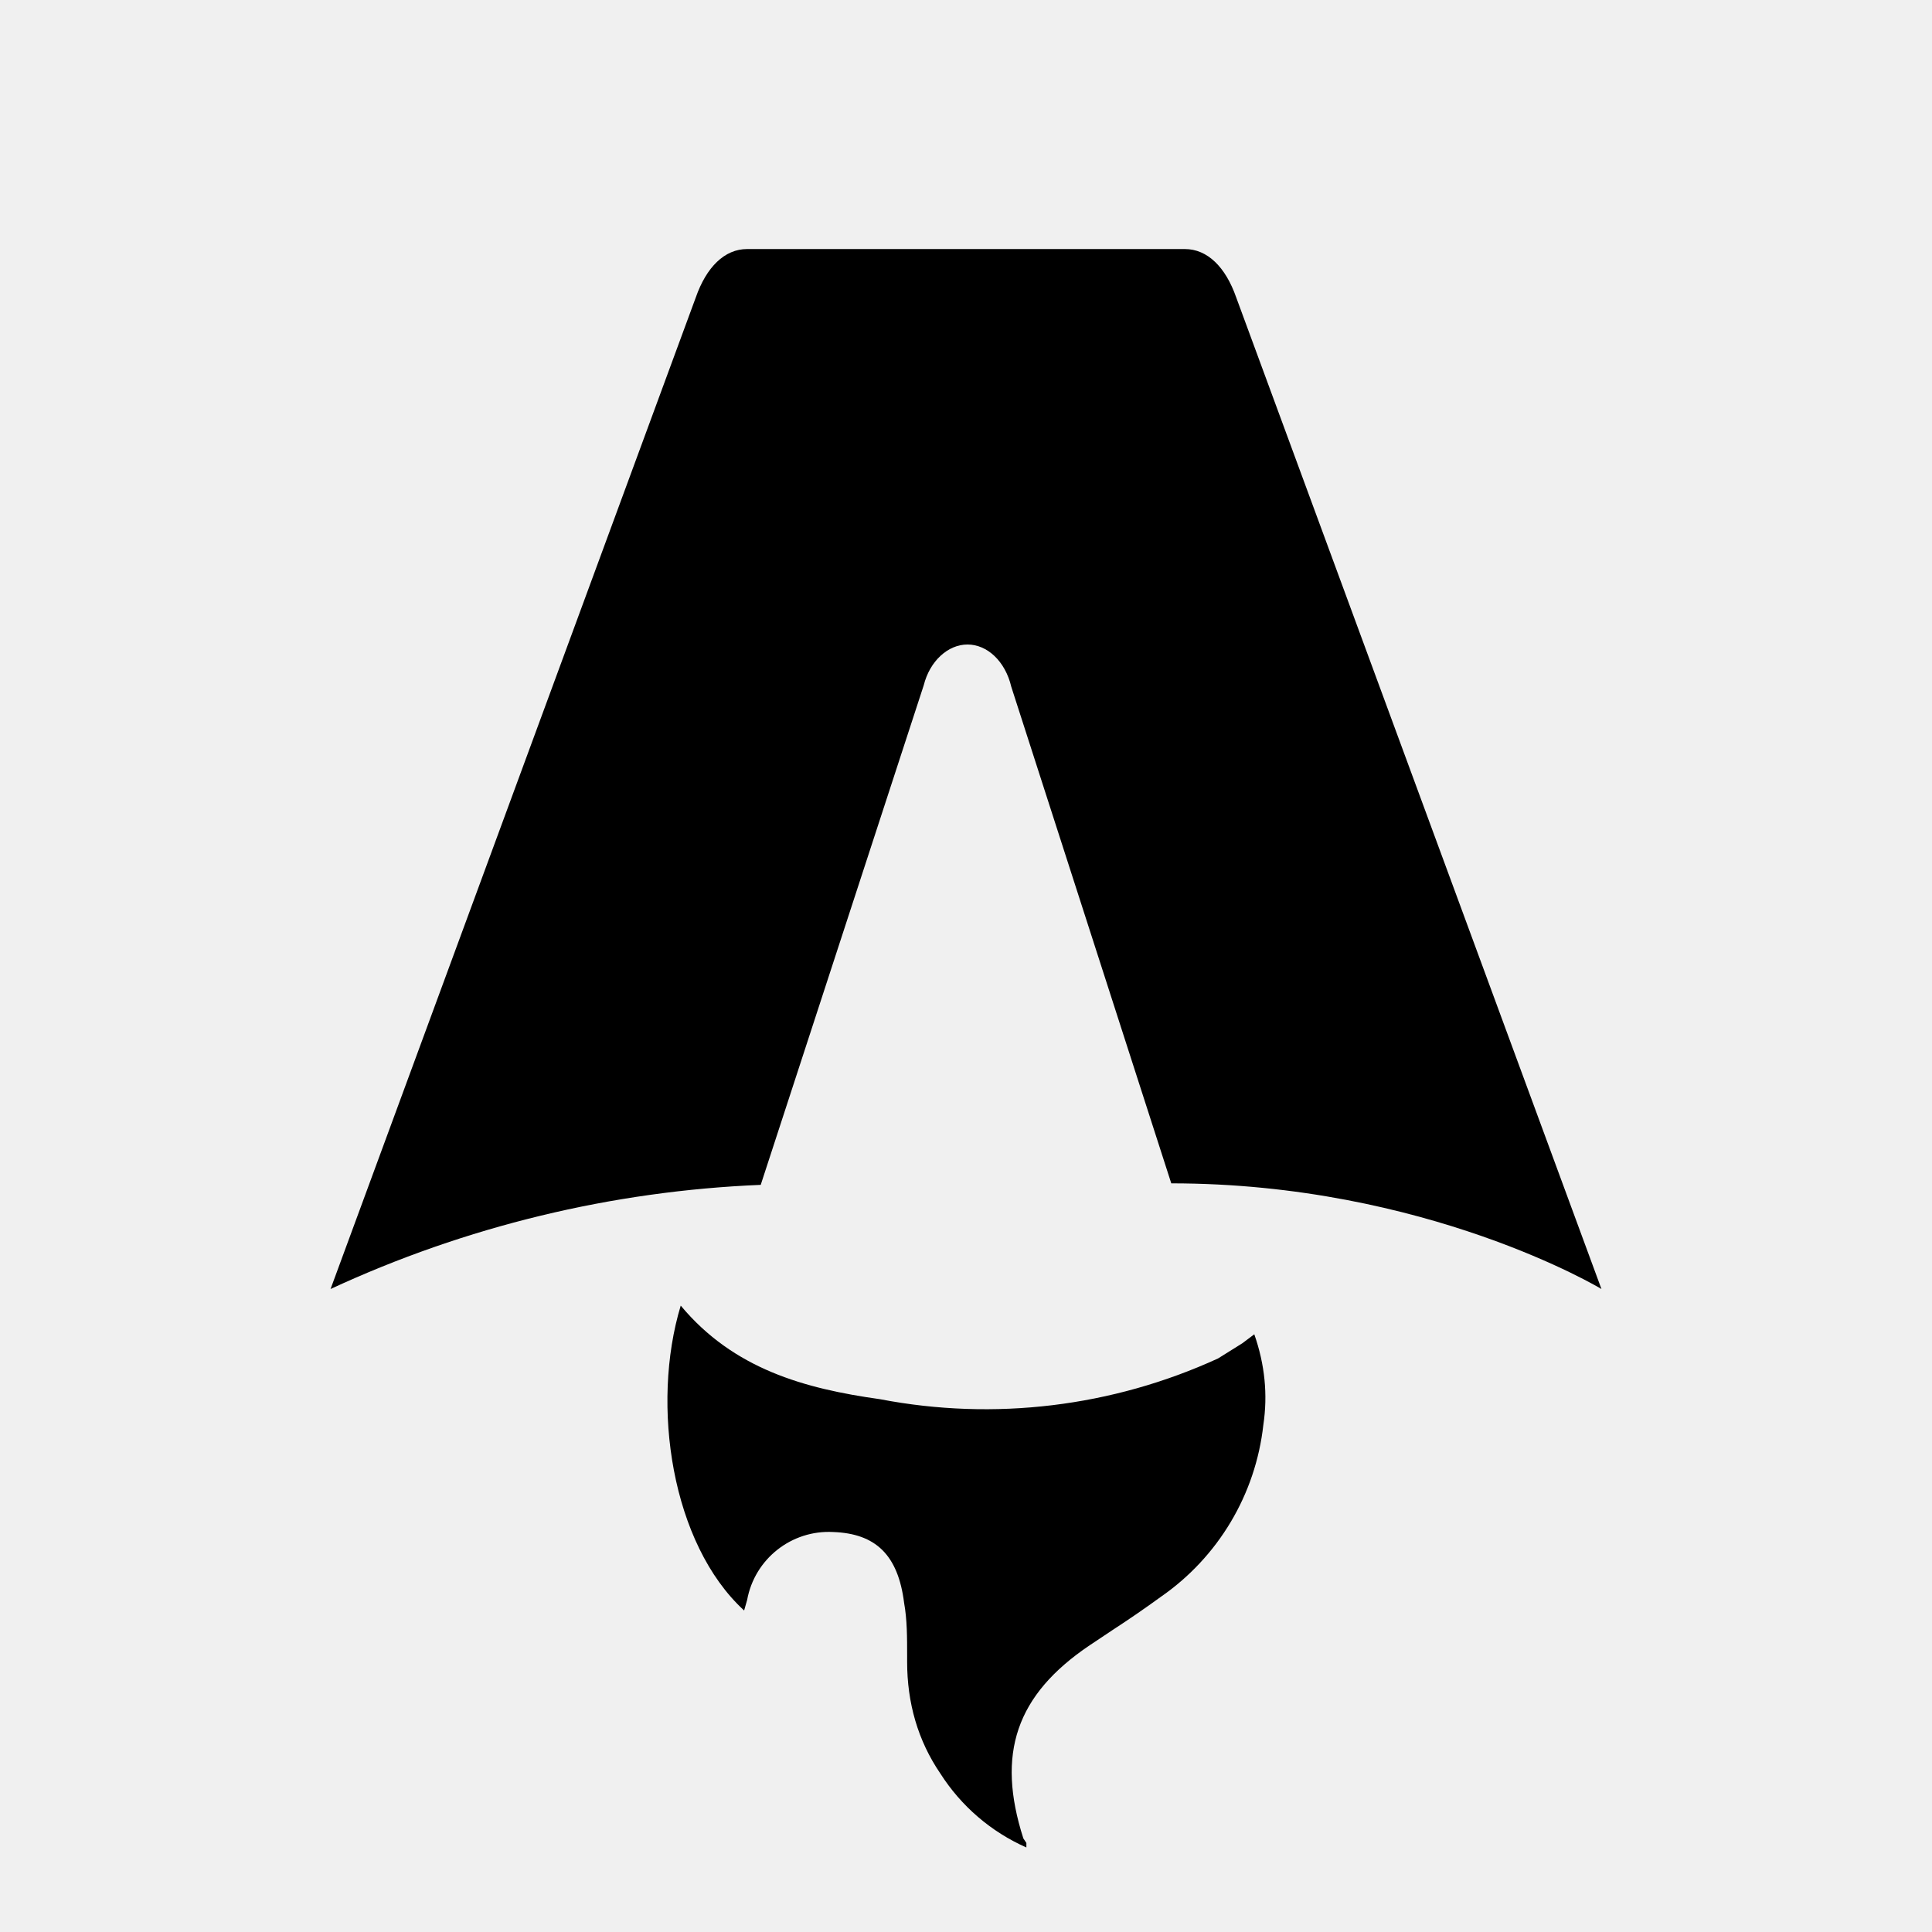
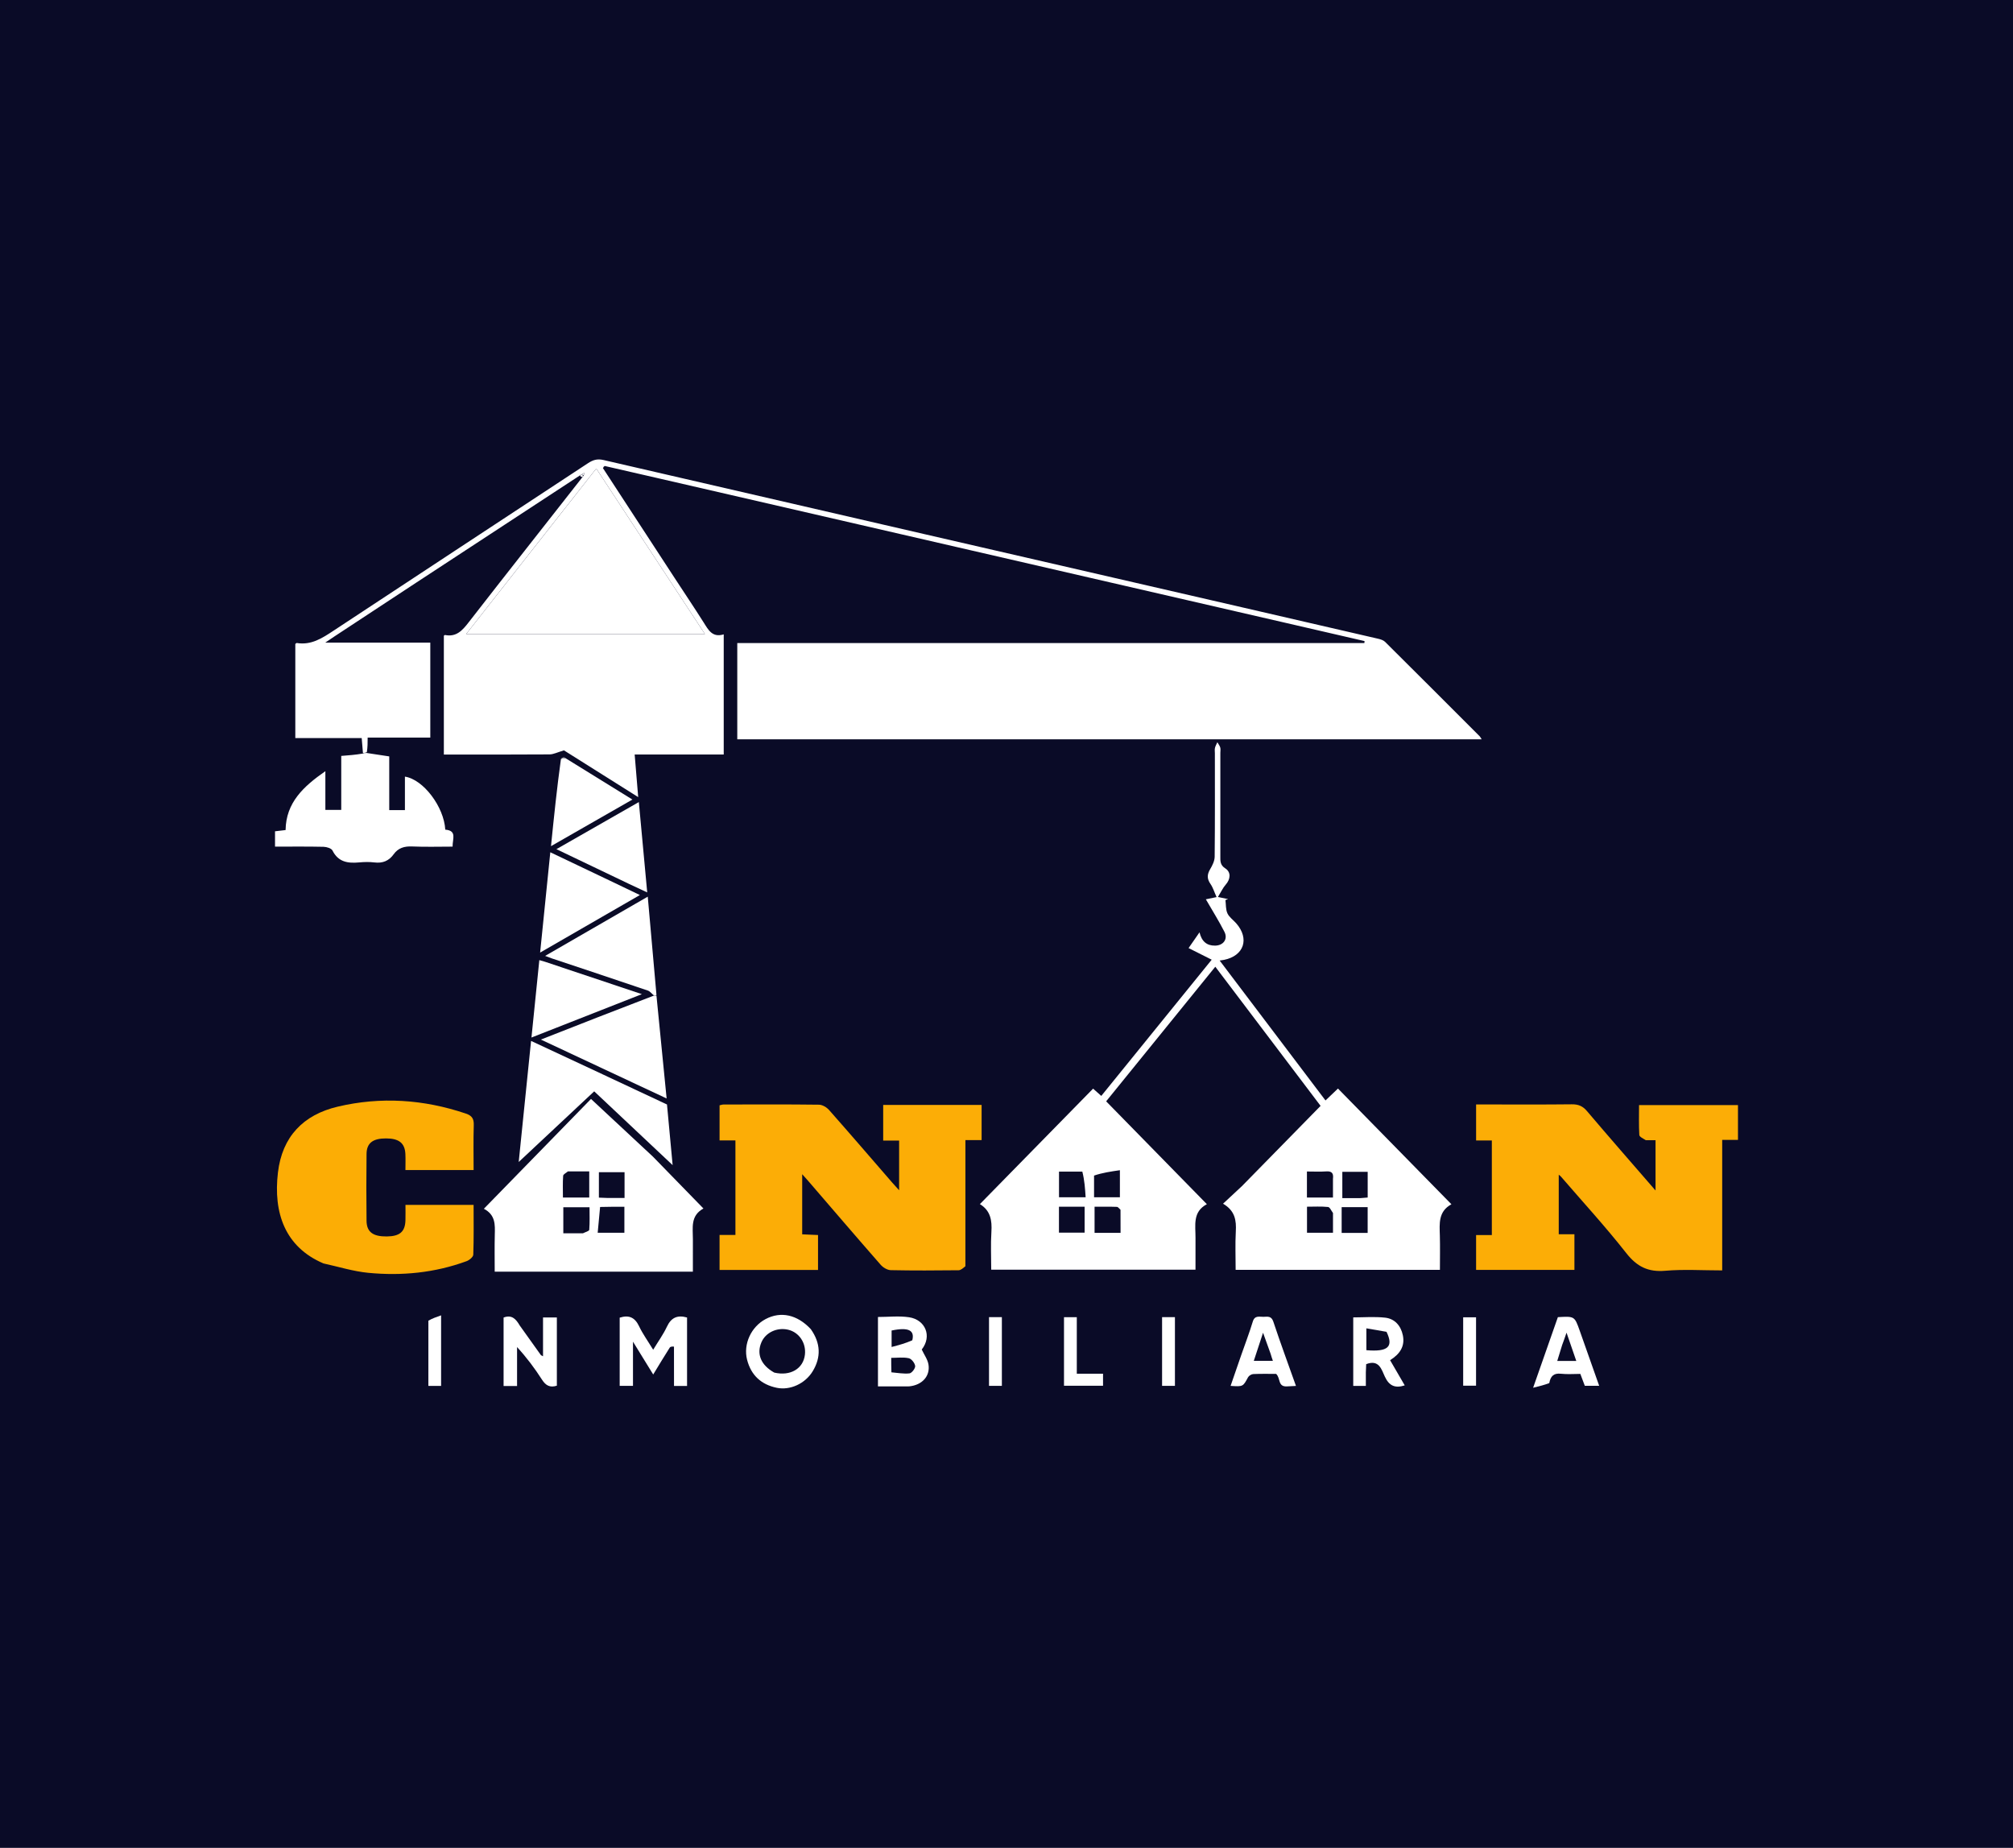
- <svg xmlns="http://www.w3.org/2000/svg" fill="none" viewBox="0 0 128 128">
-   <path d="M50.4 78.5a75.1 75.1 0 0 0-28.5 6.9l24.2-65.7c.7-2 1.9-3.2 3.4-3.2h29c1.5 0 2.7 1.2 3.4 3.2l24.2 65.7s-11.6-7-28.5-7L67 45.5c-.4-1.7-1.6-2.8-2.9-2.8-1.3 0-2.5 1.1-2.9 2.7L50.4 78.5Zm-1.1 28.2Zm-4.2-20.2c-2 6.6-.6 15.8 4.2 20.2a17.5 17.5 0 0 1 .2-.7 5.5 5.5 0 0 1 5.7-4.5c2.8.1 4.3 1.5 4.7 4.7.2 1.1.2 2.3.2 3.5v.4c0 2.7.7 5.2 2.2 7.4a13 13 0 0 0 5.7 4.9v-.3l-.2-.3c-1.8-5.6-.5-9.5 4.4-12.8l1.5-1a73 73 0 0 0 3.2-2.2 16 16 0 0 0 6.8-11.4c.3-2 .1-4-.6-6l-.8.6-1.6 1a37 37 0 0 1-22.4 2.7c-5-.7-9.7-2-13.2-6.2Z" />
-   <style>
-         path { fill: #000; }
-         @media (prefers-color-scheme: dark) {
-             path { fill: #FFF; }
-         }
-     </style>
+ <svg xmlns="http://www.w3.org/2000/svg" version="1.1" id="Layer_1" x="0px" y="0px" width="566.2" viewBox="0 0 566.2 519.729" enable-background="new 0 0 1080 1080" xml:space="preserve" height="519.729">
+   <defs id="defs50" />
+   <g id="g2" transform="translate(-50.91169,-0.1871705)">
+     <rect style="fill:#0a0b27;fill-opacity:1;stroke-width:0.997" id="rect1" width="566.2" height="519.729" x="50.912" y="0.187" ry="0" />
+     <g id="g1" transform="matrix(0.5018305,0,0,0.5018305,128.2686,129.4117)">
+       <path fill="#145D66" opacity="1" stroke="none" d="m 49.276,164.482 c -0.219,-2.616 -0.438,-5.232 -0.697,-8.323 -12.404,0 -24.673,0 -37.209,0 0,-17.912 0,-35.335 0,-52.747 0.295,-0.199 0.597,-0.573 0.831,-0.535 8.086,1.322 14.213,-2.686 20.577,-6.891 C 80.276,64.6 127.907,33.416 175.444,2.088 c 2.801,-1.846 5.199,-2.569 8.697,-1.759 119.581,27.675 239.194,55.207 358.803,82.761 25.122,5.787 50.245,11.567 75.356,17.403 1.372,0.319 2.945,0.812 3.896,1.756 17.736,17.604 35.393,35.288 53.054,52.967 0.331,0.331 0.521,0.802 1.054,1.647 -139.204,0 -278.057,0 -417.218,0 0,-17.819 0,-35.572 0,-53.968 117.218,0 234.352,0 351.487,0 0.036,-0.365 0.071,-0.73 0.107,-1.094 -14.845,-3.428 -29.69,-6.862 -44.537,-10.283 C 449.616,64.662 333.088,37.808 216.562,10.953 206.189,8.562 195.819,6.162 184.782,3.659 c -0.77,0.334 -0.873,0.776 -0.977,1.217 13.36,20.478 26.715,40.959 40.082,61.432 5.458,8.36 11.034,16.645 16.373,25.08 2.632,4.157 4.834,8.601 11.234,6.648 0,22.736 0,44.797 0,67.321 -16.677,0 -33.096,0 -49.917,0 0.652,7.886 1.264,15.285 1.976,23.895 -14.87,-9.364 -28.953,-18.232 -41.614,-26.205 -3.594,1.051 -5.812,2.248 -8.039,2.265 -19.637,0.148 -39.275,0.086 -59.274,0.086 0,-22.357 0,-44.426 0,-66.591 0.133,-0.087 0.437,-0.451 0.662,-0.407 6.453,1.254 9.779,-2.652 13.331,-7.223 20.941,-26.956 42.119,-53.728 63.463,-80.978 0.392,-0.545 0.506,-0.698 0.83,-1.077 0.358,-0.722 0.476,-1.241 0.593,-1.76 -0.492,0.337 -0.984,0.675 -1.733,1.041 -0.521,0.24 -0.784,0.451 -1.047,0.662 -30.495,19.97 -60.997,39.929 -91.483,59.914 -15.314,10.039 -30.6,20.122 -45.896,30.188 -1.32,0.869 -2.623,1.764 -5.213,3.508 20.546,0 39.573,0 58.895,0 0,17.927 0,35.347 0,53.231 -11.469,0 -22.901,0 -35.113,0 0,2.875 0,5.3 -0.45,8.163 -1.03,0.429 -1.61,0.42 -2.19,0.412 M 155.479,36.326 c -16.042,20.416 -32.083,40.832 -48.335,61.516 45.04,0 89.065,0 133.799,0 -20.467,-31.173 -40.524,-61.723 -60.886,-92.736 -8.321,10.583 -16.219,20.628 -24.578,31.22 z" id="path2" style="fill:#ffffff;fill-opacity:1" />
+       <path fill="#145D66" opacity="1" stroke="none" d="m 541.941,407.285 c 14.815,-15.115 29.382,-29.977 44.088,-44.98 -19.678,-26.006 -39.141,-51.728 -59.011,-77.987 -20.518,25.301 -40.698,50.186 -61.178,75.44 18.736,19.131 37.349,38.136 56.454,57.643 -8.143,4.316 -6.323,11.886 -6.371,18.875 -0.04,5.818 -0.008,11.636 -0.008,17.847 -38.116,0 -75.996,0 -114.494,0 0,-7.024 -0.344,-14.157 0.102,-21.24 0.4,-6.348 -0.455,-11.857 -6.449,-15.52 21.395,-21.824 42.387,-43.236 63.445,-64.717 1.525,1.354 2.867,2.545 4.591,4.075 20.581,-25.386 41.092,-50.685 61.893,-76.343 -4.524,-2.273 -8.542,-4.291 -12.964,-6.513 1.783,-2.569 3.729,-5.373 6.13,-8.833 1.199,5.084 4.055,7.516 8.711,7.46 4.656,-0.056 7.331,-3.662 5.253,-7.738 -3.1,-6.08 -6.747,-11.88 -10.408,-18.226 1.932,-0.399 3.307,-0.683 6.003,-1.24 -1.272,-2.818 -2.011,-5.353 -3.44,-7.407 -2.008,-2.888 -1.895,-5.324 -0.142,-8.264 1.249,-2.095 2.495,-4.609 2.519,-6.949 0.199,-19.331 0.113,-38.665 0.113,-57.999 0,-1 -0.178,-2.042 0.048,-2.989 0.263,-1.106 0.879,-2.128 1.341,-3.186 0.559,0.977 1.307,1.897 1.62,2.948 0.274,0.919 0.058,1.983 0.058,2.983 1.2e-4,19.333 0.003,38.667 -0.003,58 -8e-4,2.628 -0.176,4.895 2.766,6.767 3.356,2.135 2.919,6.1 0.253,9.103 -1.601,1.804 -2.629,4.116 -4.369,6.934 2.965,0.622 4.333,0.908 5.7,1.195 -0.497,0.176 -0.994,0.351 -1.492,0.527 0.323,2.512 0.108,5.272 1.121,7.466 0.996,2.156 3.28,3.699 4.925,5.577 7.548,8.618 4.371,18.17 -6.793,20.469 -0.591,0.122 -1.195,0.187 -2.496,0.386 19.906,26.315 39.463,52.169 59.322,78.421 2.299,-2.195 4.425,-4.225 6.991,-6.675 21.077,21.495 42.114,42.949 63.592,64.854 -7.416,4.035 -6.675,10.815 -6.486,17.521 0.177,6.3 0.038,12.609 0.038,19.229 -38.238,0 -76.118,0 -114.494,0 0,-7.268 -0.298,-14.406 0.09,-21.508 0.337,-6.149 -0.364,-11.573 -7.147,-15.563 3.811,-3.539 7.07,-6.565 10.576,-9.843 m -82.88,-5.914 c 0,4.084 0,8.168 0,12.168 5.282,0 9.963,0 14.484,0 0,-5.013 0,-9.563 0,-15.178 -5.124,0.743 -9.787,1.419 -14.484,3.01 m 149.25,12.635 c 1.413,-0.114 2.827,-0.228 4.118,-0.332 0,-5.09 0,-9.651 0,-14.411 -4.909,0 -9.479,0 -14.214,0 0,4.946 0,9.643 0,14.742 3.277,0 6.235,0 10.096,1.8e-4 m -10.473,12.081 c 0,2.432 0,4.863 0,7.42 5.188,0 9.786,0 14.575,0 0,-4.913 0,-9.611 0,-14.445 -4.94,0 -9.505,0 -14.575,0 0,2.208 0,4.163 -3.6e-4,7.025 m -151.186,-7.267 c -2.428,0 -4.856,0 -7.265,0 0,5.307 0,9.906 0,14.525 4.971,0 9.676,0 14.383,0 0,-4.934 0,-9.504 0,-14.525 -2.251,0 -4.216,0 -7.118,-1.9e-4 m 146.33,3.515 c -0.916,-1.173 -1.739,-3.253 -2.765,-3.358 -3.897,-0.4 -7.859,-0.161 -11.8,-0.161 0,5.307 0,10.018 0,14.593 4.961,0 9.545,0 14.565,0 0,-3.575 0,-6.863 -2.4e-4,-11.074 m -119.09,-1.792 c -0.673,-0.569 -1.329,-1.604 -2.023,-1.631 -4.101,-0.156 -8.211,-0.077 -12.519,-0.077 0,5.166 0,9.858 0,14.637 4.88,0 9.453,0 14.571,0 0,-4.159 0,-8.092 -0.029,-12.929 m 119.077,-17.376 c 0.359,-2.79 -0.389,-4.362 -3.684,-4.135 -3.574,0.247 -7.177,0.056 -10.908,0.056 0,5.194 0,9.888 0,14.584 4.898,0 9.472,0 14.593,0 0,-3.344 0,-6.448 -1.8e-4,-10.505 m -140.481,-4.012 c -4.277,0 -8.553,0 -13.069,0 0,5.029 0,9.74 0,14.362 4.974,0 9.659,0 14.923,0 -0.328,-4.985 -0.627,-9.535 -1.853,-14.362 z" id="path3" style="fill:#ffffff;fill-opacity:1" />
+       <path fill="#fcad06" opacity="1" stroke="none" d="m 768.312,381.534 c -1.567,-0.971 -3.579,-1.889 -3.64,-2.922 -0.321,-5.456 -0.151,-10.94 -0.151,-16.755 18.605,0 36.838,0 55.448,0 0,6.292 0,12.673 0,19.503 -2.73,0 -5.485,0 -8.843,0 0,24.473 0,48.518 0,73.155 -11.034,0 -21.534,-0.692 -31.897,0.202 -9.594,0.828 -15.888,-2.278 -21.859,-9.882 -11.617,-14.795 -24.381,-28.69 -36.677,-42.952 -0.213,-0.247 -0.502,-0.429 -1.177,-0.994 0,11.171 0,22.004 0,33.372 2.636,0 5.54,0 8.788,0 0,6.923 0,13.321 0,19.988 -18.342,0 -36.582,0 -55.115,0 0,-6.422 0,-12.687 0,-19.547 2.775,0 5.66,0 8.826,0 0,-17.854 0,-35.121 0,-52.992 -2.763,0 -5.649,0 -8.822,0 0,-6.859 0,-13.124 0,-20.199 1.645,0 3.386,0 5.127,0 16.166,0 32.333,0.107 48.497,-0.082 3.646,-0.043 6.097,0.942 8.508,3.785 12.492,14.727 25.218,29.255 38.438,44.516 0,-9.799 0,-18.774 0,-28.195 -1.747,0 -3.372,0 -5.451,-4.9e-4 z" id="path4" />
+       <path fill="#fcad06" opacity="1" stroke="none" d="m 386.95,452.164 c -1.286,1.095 -2.557,2.255 -3.839,2.269 -12.664,0.136 -25.333,0.213 -37.993,-0.055 -1.935,-0.041 -4.327,-1.486 -5.668,-3.018 -13.61,-15.546 -27.044,-31.246 -40.532,-46.899 -0.962,-1.117 -1.963,-2.2 -3.445,-3.856 0,11.502 0,22.345 0,33.695 2.748,0.12 5.667,0.248 8.877,0.389 0,6.545 0,12.959 0,19.582 -18.442,0 -36.69,0 -55.195,0 0,-6.509 0,-12.778 0,-19.636 2.867,0 5.767,0 8.894,0 0,-17.849 0,-35.115 0,-52.984 -2.867,0 -5.758,0 -8.888,0 0,-6.87 0,-13.143 0,-19.657 0.694,-0.147 1.47,-0.453 2.246,-0.454 17.832,-0.03 35.665,-0.121 53.494,0.105 1.927,0.024 4.32,1.486 5.669,3.012 11.917,13.484 23.645,27.136 35.435,40.732 1.069,1.232 2.186,2.423 3.796,4.205 0,-9.58 0,-18.442 0,-27.832 -2.762,0 -5.67,0 -8.93,0 0,-6.909 0,-13.301 0,-19.975 18.369,0 36.61,0 55.163,0 0,6.483 0,12.863 0,19.687 -2.923,0 -5.68,0 -9.075,0 0,23.697 0,46.96 -0.01,70.69 z" id="path5" />
+       <path fill="#fcad05" opacity="1" stroke="none" d="M 27.146,450.612 C 5.632,441.43 -1.05,422.32 1.638,399.622 4.02,379.507 15.893,367.282 35.128,362.742 c 24.2,-5.712 48.234,-4.094 71.846,3.885 3.451,1.166 4.531,2.935 4.417,6.498 -0.266,8.283 -0.085,16.58 -0.085,25.138 -12.837,0 -25.241,0 -38.214,0 0,-3.073 0.114,-6.027 -0.024,-8.969 -0.287,-6.135 -3.6,-8.75 -10.872,-8.756 -7.347,-0.006 -10.822,2.578 -10.896,8.679 -0.151,12.495 -0.147,24.995 -0.005,37.491 0.071,6.281 3.6,8.856 11.296,8.78 7.328,-0.073 10.313,-2.605 10.508,-9.023 0.085,-2.797 0.014,-5.598 0.014,-8.673 12.787,0 25.192,0 38.185,0 0,9.369 0.15,18.644 -0.173,27.902 -0.045,1.287 -2.202,3.081 -3.745,3.647 -17.82,6.543 -36.333,8.341 -55.076,6.538 -8.352,-0.803 -16.534,-3.378 -25.157,-5.267 z" id="path6" />
+       <path fill="#125B64" opacity="1" stroke="none" d="m 211.868,390.812 c 9.406,9.658 18.566,19.062 28.256,29.01 -7.446,4.091 -5.885,10.903 -5.914,17.235 -0.028,5.966 -0.006,11.932 -0.006,18.177 -37.016,0 -73.728,0 -111.071,0 0,-6.875 -0.134,-13.802 0.042,-20.722 0.143,-5.599 0.443,-11.111 -6.122,-14.534 20.732,-21.254 41.029,-42.061 60.045,-61.557 11.647,10.842 23.085,21.49 34.77,32.391 M 164.18,399.029 c -0.938,0.816 -2.619,1.577 -2.685,2.459 -0.294,3.944 -0.128,7.922 -0.128,12.199 5.114,0 9.849,0 14.75,0 0,-4.867 0,-9.495 0,-14.663 -3.781,0 -7.408,0 -11.937,0.005 m 18.019,19.942 c -0.445,4.762 -0.89,9.524 -1.35,14.451 5.607,0 10.298,0 14.964,0 0,-4.971 0,-9.646 0,-14.584 -4.477,0 -8.591,0 -13.614,0.133 m -9.609,14.745 c 1.23,-0.643 3.464,-1.203 3.524,-1.941 0.342,-4.204 0.166,-8.45 0.166,-12.652 -5.345,0 -9.915,0 -14.696,0 0,4.885 0,9.454 0,14.594 3.487,0 6.76,0 11.006,-3.7e-4 m 14.13,-19.782 c 3.071,0 6.142,0 9.188,0 0,-5.322 0,-9.909 0,-14.464 -4.97,0 -9.669,0 -14.382,0 0,4.957 0,9.532 0,14.264 1.595,0.076 2.905,0.138 5.193,0.2 z" id="path7" style="fill:#ffffff;fill-opacity:1" />
+       <path fill="#145D66" opacity="1" stroke="none" d="m 49.059,164.867 c 0.798,-0.376 1.378,-0.367 2.248,-0.359 4.245,0.614 8.199,1.23 12.711,1.932 0,9.719 0,19.787 0,30.113 3.1,0 5.69,0 8.788,0 0,-6.225 0,-12.469 0,-18.781 10.341,1.569 21.893,16.906 22.619,29.724 6.747,0.534 3.998,5.27 4.1,9.508 -7.761,0 -15.225,0.239 -22.664,-0.091 -4.362,-0.193 -7.816,0.809 -10.381,4.391 -2.665,3.722 -6.195,5.131 -10.777,4.562 -2.789,-0.347 -5.676,-0.281 -8.484,-0.02 -6.291,0.584 -11.739,-0.107 -15.007,-6.649 -0.625,-1.252 -3.274,-2.056 -5.011,-2.096 -8.957,-0.206 -17.921,-0.096 -27.2,-0.096 0,-3.007 0,-5.6 0,-8.592 1.819,-0.215 3.74,-0.443 5.921,-0.701 0.223,-15.376 9.989,-24.425 22.296,-32.993 0,7.648 0,14.477 0,21.703 3.16,0 5.742,0 8.898,0 0,-9.807 0,-19.864 0,-30.256 4.261,-0.332 7.994,-0.622 11.944,-1.297 z" id="path8" style="fill:#ffffff;fill-opacity:1" />
+       <path fill="#145C65" opacity="1" stroke="none" d="m 183.954,344.779 c 12.05,5.654 23.761,11.141 35.736,16.751 1.071,11.496 2.167,23.248 3.167,33.985 -14.463,-13.606 -29.488,-27.74 -43.963,-41.357 -13.815,12.931 -28.197,26.392 -42.309,39.6 2.227,-21.825 4.538,-44.48 6.923,-67.857 13.707,6.395 26.907,12.553 40.446,18.878 z" id="path9" style="fill:#ffffff;fill-opacity:1" />
+       <path fill="#135C65" opacity="1" stroke="none" d="m 213.792,300.519 c 1.863,18.854 3.726,37.707 5.695,57.63 -23.703,-11.101 -46.591,-21.821 -70.475,-33.007 21.459,-8.428 42.008,-16.498 63.182,-24.588 0.95,-0.032 1.274,-0.037 1.599,-0.035 z" id="path10" style="fill:#ffffff;fill-opacity:1" />
+       <path fill="#135C65" opacity="1" stroke="none" d="m 213.79,300.086 c -0.322,0.432 -0.647,0.437 -1.214,0.464 -1.349,-0.966 -2.295,-2.417 -3.585,-2.856 -17.938,-6.099 -35.923,-12.057 -53.894,-18.057 -0.924,-0.308 -1.826,-0.681 -3.704,-1.386 19.405,-11.203 38.098,-21.996 57.519,-33.208 1.668,18.672 3.272,36.641 4.879,55.044 z" id="path11" style="fill:#ffffff;fill-opacity:1" />
+       <path fill="#135C65" opacity="1" stroke="none" d="m 189.719,237.05 c 4.924,2.389 9.526,4.586 14.774,7.089 -18.69,10.782 -36.851,21.259 -55.906,32.251 1.948,-19.203 3.786,-37.323 5.703,-56.228 11.969,5.691 23.539,11.193 35.429,16.888 z" id="path12" style="fill:#ffffff;fill-opacity:1" />
+       <path fill="#145C65" opacity="1" stroke="none" d="m 151.294,281.527 c 17.975,5.984 35.568,11.88 54.31,18.161 -21.084,8.285 -41.035,16.125 -61.871,24.312 1.513,-14.903 2.948,-29.039 4.405,-43.39 1.238,0.37 2.006,0.6 3.156,0.917 z" id="path13" style="fill:#ffffff;fill-opacity:1" />
+       <path fill="#135C65" opacity="1" stroke="none" d="m 198.603,237.991 c -13.59,-6.53 -26.86,-12.867 -40.887,-19.564 15.743,-8.994 30.654,-17.513 46.199,-26.394 1.585,17.102 3.108,33.526 4.693,50.625 -3.709,-1.713 -6.697,-3.093 -10.005,-4.667 z" id="path14" style="fill:#ffffff;fill-opacity:1" />
+       <path fill="#145D66" opacity="1" stroke="none" d="m 162.699,167.36 c 12.263,7.584 24.526,15.167 37.61,23.259 -15.424,8.83 -30.034,17.194 -45.631,26.123 1.698,-16.69 3.318,-32.608 5.58,-48.888 1.242,-0.406 1.841,-0.45 2.44,-0.493 z" id="path15" style="fill:#ffffff;fill-opacity:1" />
+       <path fill="#125B64" opacity="1" stroke="none" d="m 223.612,497.248 c -0.821,-0.122 -1.993,-0.055 -2.364,0.524 -3.035,4.742 -5.922,9.58 -9.28,15.089 -3.706,-6.013 -7.108,-11.532 -11.335,-18.391 0,9.155 0,16.815 0,24.754 -2.76,0 -4.982,0 -7.454,0 0,-12.854 0,-25.573 0,-38.22 5.252,-1.682 8.537,-0.081 10.857,4.793 2.059,4.326 4.918,8.273 7.914,13.192 2.781,-4.594 5.664,-8.576 7.714,-12.948 2.379,-5.075 5.859,-6.66 11.276,-5.12 0,12.673 0,25.411 0,38.367 -2.398,0 -4.632,0 -7.308,0 0,-7.352 0,-14.484 -0.021,-22.041 z" id="path16" style="fill:#ffffff;fill-opacity:1" />
+       <path fill="#155D66" opacity="1" stroke="none" d="m 137.163,485.402 c 4.054,5.727 7.924,11.139 11.814,16.537 0.152,0.211 0.489,0.29 1.236,0.709 0,-7.309 0,-14.343 0,-21.756 2.82,0 5.173,0 7.752,0 0,12.785 0,25.54 0,38.236 -3.885,1.245 -6.228,-0.098 -8.323,-3.363 -4.077,-6.357 -8.604,-12.425 -13.981,-18.268 0,7.195 0,14.39 0,21.803 -2.805,0 -5.078,0 -7.553,0 0,-12.876 0,-25.644 0,-38.355 4.538,-1.751 6.912,0.767 9.055,4.458 z" id="path17" style="fill:#ffffff;fill-opacity:1" />
+       <path fill="#155D66" opacity="1" stroke="none" d="m 300.296,487.435 c 5.563,7.879 5.824,15.771 1.064,23.612 -4.232,6.972 -12.701,10.783 -20.052,9.283 -8.76,-1.787 -14.487,-7.004 -16.721,-15.746 -2.233,-8.739 2.261,-18.474 10.379,-22.781 8.483,-4.501 17.693,-2.54 25.33,5.632 m -20.484,24.359 c 9.028,2.106 16.29,-2.151 17.191,-10.077 0.745,-6.554 -3.285,-12.522 -9.426,-13.96 -6.204,-1.453 -12.624,1.58 -14.963,7.07 -2.774,6.508 -0.375,12.72 7.199,16.967 z" id="path18" style="fill:#ffffff;fill-opacity:1" />
+       <path fill="#125B64" opacity="1" stroke="none" d="m 337.942,485.596 c 0,-1.809 0,-3.126 0,-4.976 5.95,0 11.81,-0.69 17.437,0.157 9.11,1.372 13.022,10.577 7.101,18.085 1.372,2.953 3.338,5.593 3.784,8.468 1.012,6.521 -3.68,11.482 -10.766,12.17 -0.659,0.064 -1.329,0.015 -1.994,0.015 -4.965,5.5e-4 -9.93,3e-4 -15.562,3e-4 0,-11.318 0,-22.373 0,-33.919 m 7.536,26.046 c 3.385,0.267 6.817,0.96 10.13,0.588 1.288,-0.145 3.327,-2.807 3.185,-4.123 -0.177,-1.632 -2.048,-4.031 -3.57,-4.367 -3.092,-0.684 -6.442,-0.204 -9.849,-0.204 0,2.896 0,5.048 0.104,8.106 m 11.702,-17.959 c 1.395,-5.5 -1.922,-7.493 -11.595,-5.472 0,2.585 0,5.184 0,9.23 4.105,-1.078 7.695,-2.02 11.595,-3.758 z" id="path19" style="fill:#ffffff;fill-opacity:1" />
+       <path fill="#125B64" opacity="1" stroke="none" d="m 611.395,511.678 c 0,2.758 0,5.048 0,7.585 -2.477,0 -4.577,0 -7.066,0 0,-12.601 0,-25.303 0,-38.408 5.792,0 11.892,-0.505 17.865,0.149 5.422,0.594 8.815,4.522 9.933,9.828 1.296,6.149 -1.608,10.575 -7.145,13.999 2.742,4.718 5.439,9.359 8.21,14.128 -5.488,1.76 -8.767,0.196 -11.141,-4.896 -1.863,-3.997 -3.259,-9.798 -10.465,-6.998 -0.056,1.225 -0.123,2.684 -0.19,4.612 m 11.578,-22.739 c -3.703,-0.641 -7.406,-1.282 -11.284,-1.953 0,4.869 0,8.575 0,12.247 12.039,1.033 15.416,-1.824 11.284,-10.294 z" id="path20" style="fill:#ffffff;fill-opacity:1" />
+       <path fill="#155D66" opacity="1" stroke="none" d="m 567.305,519.522 c -5.418,0.369 -3.586,-4.613 -6.195,-6.998 -3.86,0 -8.333,-0.113 -12.792,0.085 -1.032,0.046 -2.463,0.91 -2.949,1.809 -2.837,5.251 -2.761,5.292 -9.783,4.83 2.018,-5.846 3.974,-11.546 5.952,-17.239 2.179,-6.271 4.569,-12.477 6.496,-18.824 1.096,-3.609 3.705,-2.6 6.008,-2.649 2.2,-0.047 4.381,-0.649 5.483,2.664 3.975,11.957 8.341,23.784 12.704,36.066 -1.701,0.097 -3.098,0.176 -4.923,0.255 m -9.297,-18.309 c -1.311,-3.645 -2.622,-7.291 -4.228,-11.756 -1.932,5.869 -3.544,10.768 -5.178,15.734 3.947,0 7.15,0 10.682,0 -0.462,-1.336 -0.781,-2.26 -1.276,-3.978 z" id="path21" style="fill:#ffffff;fill-opacity:1" />
+       <path fill="#155D66" opacity="1" stroke="none" d="m 714.203,517.677 c -2.759,1.061 -5.414,1.715 -9.05,2.612 4.952,-14.124 9.441,-26.931 13.873,-39.573 9.331,-0.54 9.352,-0.548 12.242,7.585 3.61,10.158 7.179,20.33 10.903,30.883 -2.771,0 -5.291,0 -8.051,0 -0.757,-2.008 -1.567,-4.158 -2.51,-6.662 -3.592,0 -7.265,0.314 -10.86,-0.084 -3.951,-0.438 -5.806,1.209 -6.548,5.239 m 7.223,-21.343 c -0.903,2.937 -1.806,5.873 -2.75,8.941 3.748,0 6.993,0 10.673,0 -1.809,-5.246 -3.49,-10.122 -5.468,-15.857 -0.958,2.783 -1.55,4.503 -2.455,6.917 z" id="path22" style="fill:#ffffff;fill-opacity:1" />
+       <path fill="#105A63" opacity="1" stroke="none" d="m 449.389,501.483 c 0,3.798 0,7.102 0,10.946 5.061,0 9.796,0 14.706,0 0,2.495 0,4.449 0,6.744 -7.158,0 -14.384,0 -21.881,0 0,-12.763 0,-25.483 0,-38.432 2.275,0 4.376,0 7.175,0 0,6.738 0,13.492 0,20.742 z" id="path23" style="fill:#ffffff;fill-opacity:1" />
+       <path fill="#105A63" opacity="1" stroke="none" d="m 665.947,512.456 c -6e-5,-10.79 -6e-5,-21.087 -6e-5,-31.661 2.545,0 4.769,0 7.22,0 0,12.777 0,25.383 0,38.354 -2.133,0 -4.355,0 -7.219,0 0,-2.011 0,-4.105 0,-6.693 z" id="path24" style="fill:#ffffff;fill-opacity:1" />
+       <path fill="#105A63" opacity="1" stroke="none" d="m 504.389,503.511 c 0,5.47 0,10.441 0,15.706 -2.511,0 -4.734,0 -7.202,0 0,-12.846 0,-25.562 0,-38.49 2.336,0 4.436,0 7.202,0 0,7.449 0,14.867 0,22.785 z" id="path25" style="fill:#ffffff;fill-opacity:1" />
+       <path fill="#105A63" opacity="1" stroke="none" d="m 407.389,501.512 c 0,6.137 0,11.774 0,17.704 -2.511,0 -4.734,0 -7.203,0 0,-12.846 0,-25.562 0,-38.49 2.336,0 4.436,0 7.203,0 0,6.78 0,13.533 0,20.786 z" id="path26" style="fill:#ffffff;fill-opacity:1" />
+       <path fill="#105A63" opacity="1" stroke="none" d="m 85.958,482.695 c 2.173,-1.246 4.338,-2.008 7.125,-2.99 0,13.829 0,26.549 0,39.539 -2.271,0 -4.495,0 -7.133,0 0,-12.162 0,-24.114 0.008,-36.549 z" id="path27" style="fill:#ffffff;fill-opacity:1" />
+       <path fill="#145C65" opacity="1" stroke="none" d="m 162.426,167.029 c -0.327,0.374 -0.926,0.418 -1.976,0.473 0.267,-0.26 0.985,-0.532 1.976,-0.473 z" id="path28" style="fill:#ffffff;fill-opacity:1" />
+       <path fill="#FCFDFD" opacity="1" stroke="none" d="m 155.709,36.052 c 8.128,-10.319 16.026,-20.364 24.348,-30.946 20.362,31.013 40.42,61.563 60.886,92.736 -44.734,0 -88.759,0 -133.799,0 16.252,-20.683 32.293,-41.099 48.565,-61.79 z" id="path29" style="fill:#ffffff;fill-opacity:1" />
+       <path fill="#FFFFFF" opacity="1" stroke="none" d="m 172.031,8.375 c 0.492,-0.338 0.984,-0.675 1.476,-1.012 -0.117,0.519 -0.235,1.038 -0.735,1.51 -0.502,-0.197 -0.621,-0.347 -0.74,-0.497 z" id="path30" style="fill:#ffffff;fill-opacity:1" />
+       <path fill="#FFFFFF" opacity="1" stroke="none" d="m 172.53,9.076 c 0.059,0.426 -0.055,0.579 -0.316,0.793 -0.355,-0.045 -0.596,-0.174 -1.162,-0.553 -0.062,-0.46 0.201,-0.672 0.722,-0.911 0.376,0.122 0.495,0.272 0.757,0.672 z" id="path31" style="fill:#ffffff;fill-opacity:1" />
+       <path fill="#FFFFFF" opacity="1" stroke="none" d="m 184.03,4.61 c -0.122,-0.176 -0.018,-0.618 0.348,-0.953 0.134,0.3 0.006,0.494 -0.348,0.953 z" id="path32" style="fill:#ffffff;fill-opacity:1" />
+     </g>
+   </g>
</svg>
